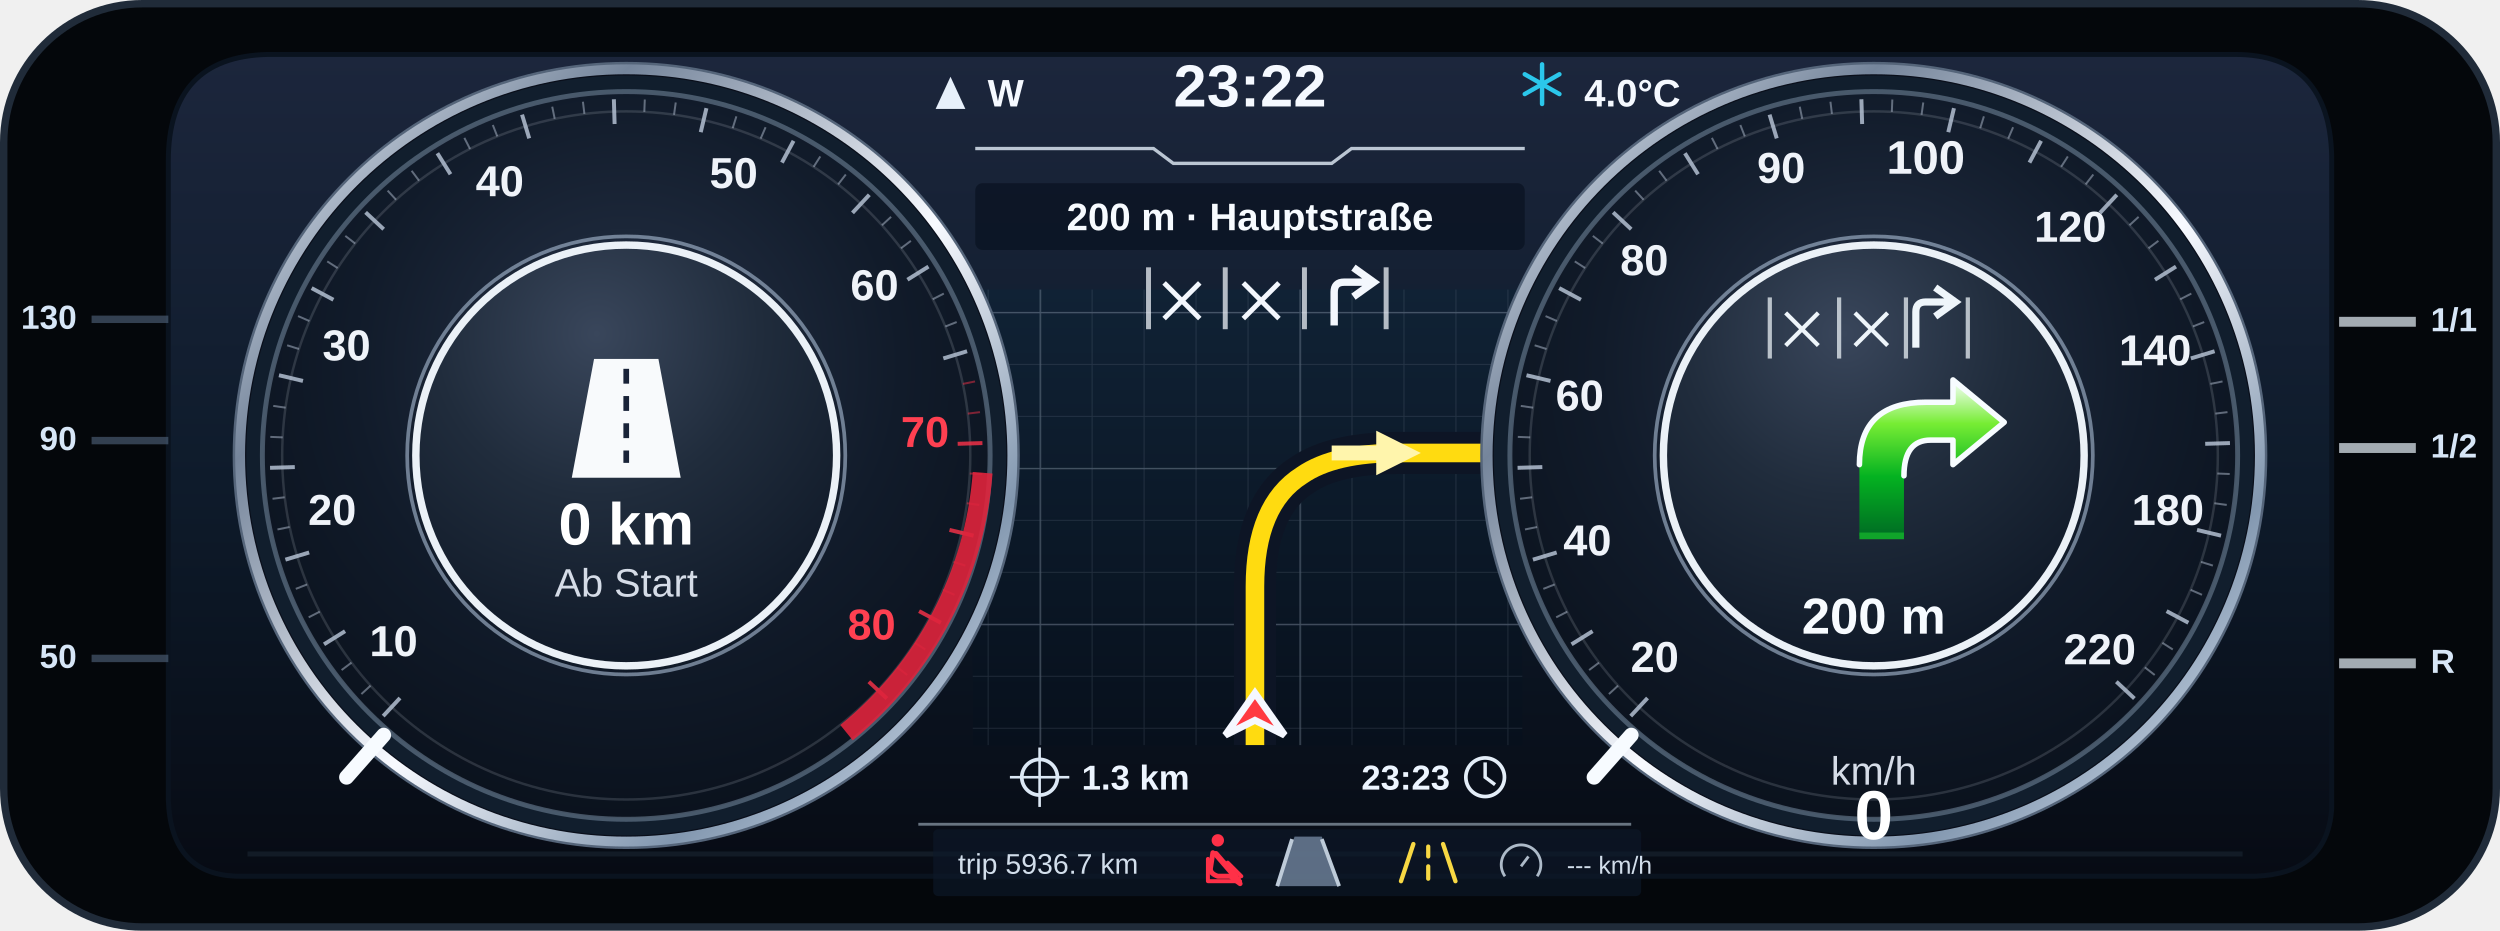
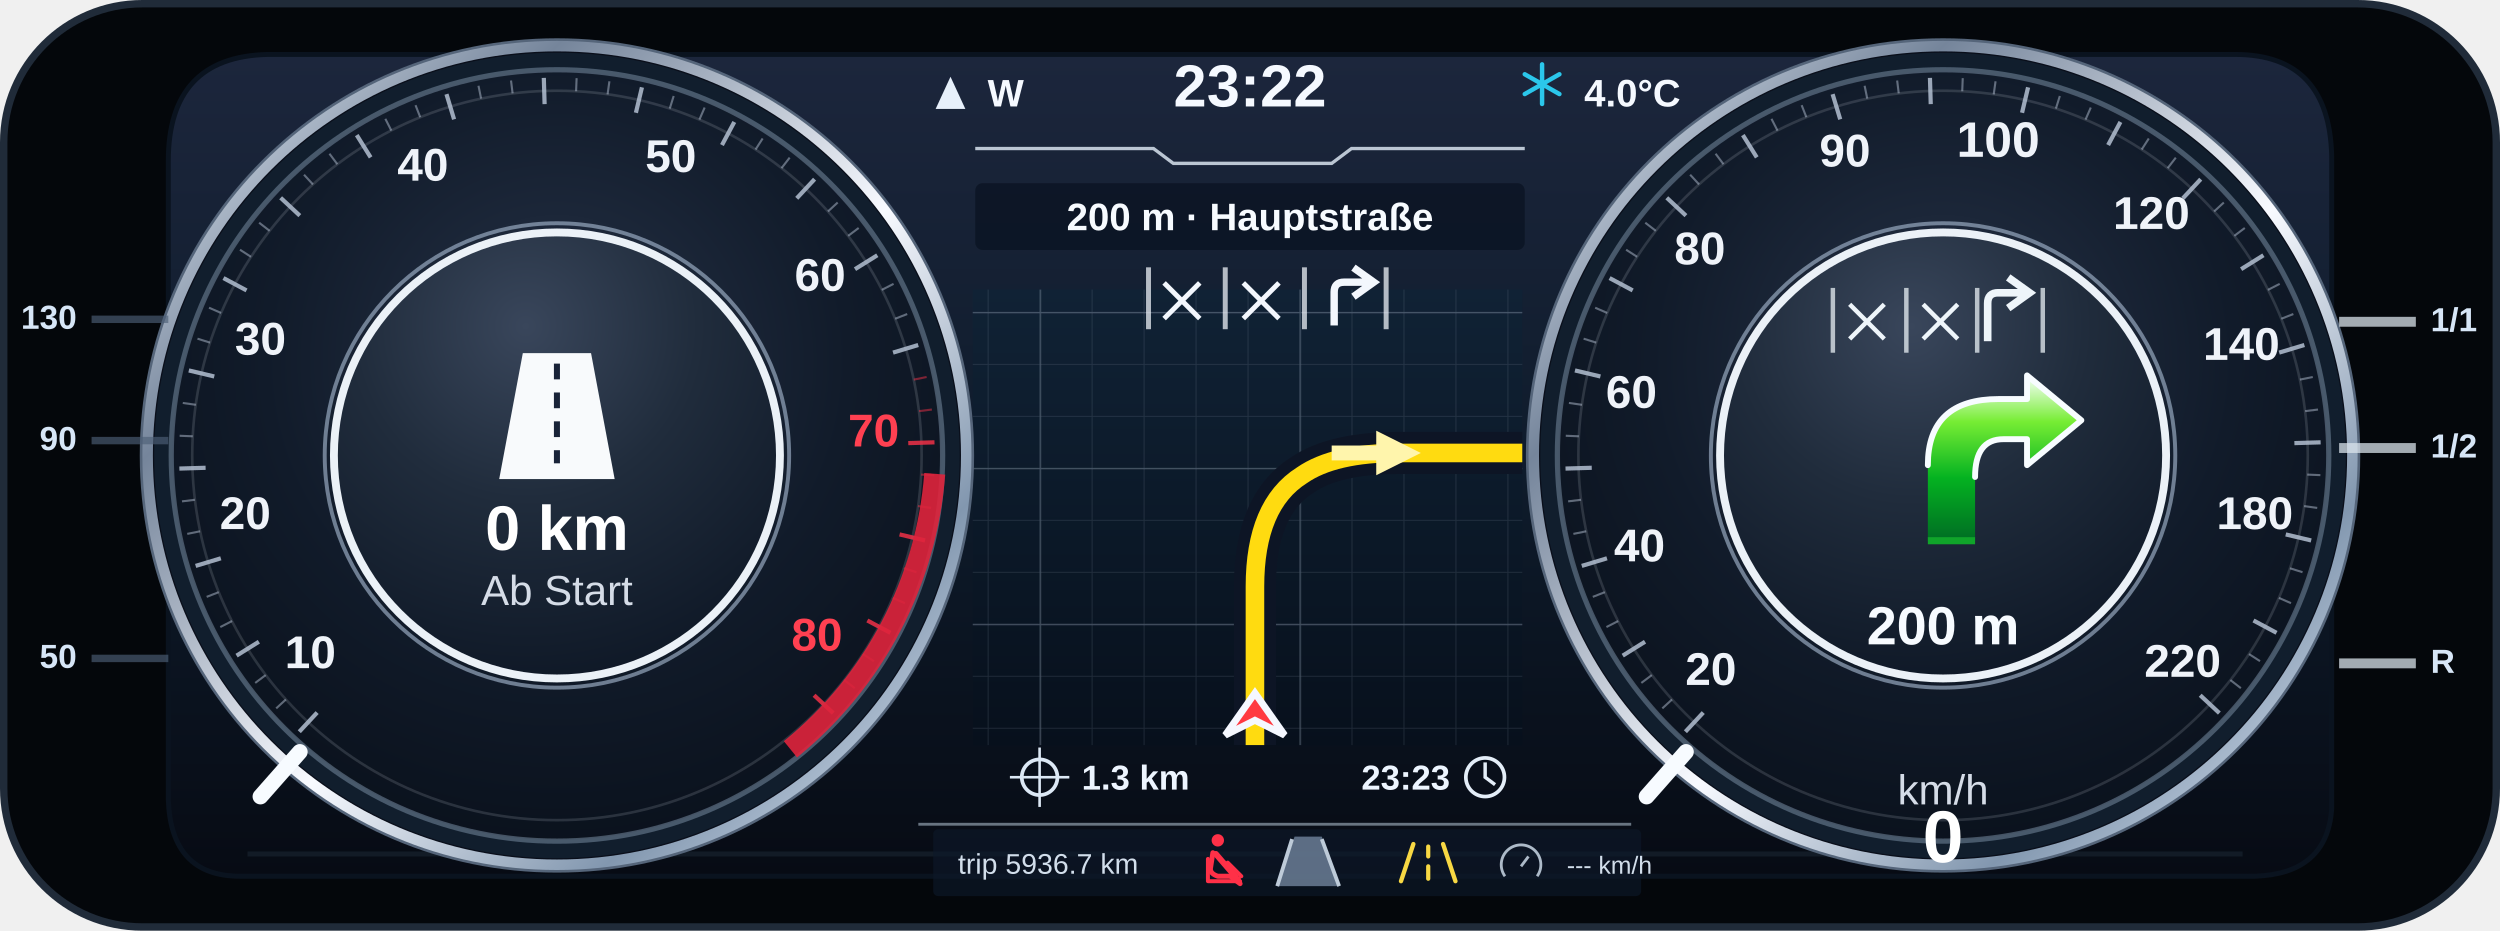
<svg xmlns="http://www.w3.org/2000/svg" id="navv-center-svg" viewBox="0 0 1010 376" preserveAspectRatio="xMidYMid meet" role="img" aria-label="Modulares AID10 Center-Cockpit: Instrumente, Navigationsanzeigen und Kartenfläche als getrennte SVG-Ebenen">
  <defs>
    <style>
#navv-center-svg{font-family:Arial,"Helvetica Neue",Helvetica,sans-serif;font-variant-numeric:tabular-nums}
.c-gauge-labels{font-family:Arial,"Helvetica Neue",Helvetica,sans-serif}
.c-inner-main{fill:#fff;font-weight:650}
.c-inner-sub{fill:#d5dce7;font-size:16px;font-weight:500}
.c-fine{fill:#b5c4d8;font-weight:500}
</style>
    <linearGradient id="c-back" x1="0" y1="0" x2="0" y2="1">
      <stop stop-color="#1c263c" />
      <stop offset=".52" stop-color="#0e1b2b" />
      <stop offset="1" stop-color="#070b14" />
    </linearGradient>
    <linearGradient id="c-panel" x1="0" y1="0" x2="0" y2="1">
      <stop stop-color="#102235" />
      <stop offset="1" stop-color="#07101c" />
    </linearGradient>
    <linearGradient id="c-rim" x1="0" y1="0" x2="1" y2="1">
      <stop stop-color="#f0f7ff" />
      <stop offset=".25" stop-color="#75859b" />
      <stop offset=".55" stop-color="#f8faff" />
      <stop offset=".78" stop-color="#8297af" />
      <stop offset="1" stop-color="#eaf3ff" />
    </linearGradient>
    <radialGradient id="c-dialface" cx=".5" cy=".38" r=".82">
      <stop stop-color="#263247" />
      <stop offset=".45" stop-color="#111b2a" />
      <stop offset="1" stop-color="#050a12" />
    </radialGradient>
    <radialGradient id="c-inner" cx=".43" cy=".21" r=".9">
      <stop stop-color="#39465b" />
      <stop offset=".43" stop-color="#202c3c" />
      <stop offset="1" stop-color="#0b1422" />
    </radialGradient>
    <linearGradient id="c-turn" x1="0" y1="1" x2="0" y2="0">
      <stop stop-color="#006d23" />
      <stop offset=".38" stop-color="#04b221" />
      <stop offset=".72" stop-color="#77ed34" />
      <stop offset="1" stop-color="#f9ffff" />
    </linearGradient>
    <pattern id="c-grid" width="21" height="21" patternUnits="userSpaceOnUse">
      <path d="M21 0H0V21" fill="none" stroke="#8792a7" stroke-opacity=".18" stroke-width=".75" />
    </pattern>
    <pattern id="c-major" width="105" height="63" patternUnits="userSpaceOnUse">
      <path d="M105 0H0V63" fill="none" stroke="#9fafc1" stroke-opacity=".27" stroke-width="1.2" />
    </pattern>
    <clipPath id="c-mapclip">
      <path d="M393 117H615V301H393z" />
    </clipPath>
  </defs>
  <rect x="1.5" y="1.5" width="1007" height="373" rx="56" fill="#04070b" stroke="#202b39" stroke-width="3" />
  <path d="M108 22H903Q941 22 942 63V327Q940 353 911 354H97Q69 354 68 323V65Q68 23 108 22Z" fill="url(#c-back)" stroke="#0a131f" stroke-width="2" />
  <path d="M100 345H906" stroke="#121b26" stroke-width="2" />
  <g id="center-background" clip-path="url(#c-mapclip)">
    <rect x="393" y="117" width="222" height="184" fill="url(#c-panel)" />
    <g id="center-grid">
      <rect x="393" y="117" width="222" height="184" fill="url(#c-grid)" />
      <rect x="393" y="117" width="222" height="184" fill="url(#c-major)" />
    </g>
    <g id="center-map-visual" style="display:none">
      <path d="M375 139H623M374 202H627M375 251H629M411 111V311M461 111V313M545 109V317M598 108V309" stroke="#4b5968" stroke-width="16" fill="none" />
      <path d="M375 139H623M374 202H627M375 251H629M411 111V311M461 111V313M545 109V317M598 108V309" stroke="#8ba2b5" stroke-width="1.2" stroke-opacity=".6" fill="none" />
      <rect x="417" y="152" width="30" height="34" fill="#263f50" />
      <rect x="558" y="151" width="30" height="34" fill="#324958" />
      <rect x="472" y="216" width="28" height="23" fill="#263948" />
      <rect x="548" y="264" width="33" height="19" fill="#263948" />
    </g>
    <g id="center-map-route">
      <path d="M507 321V237Q507 204 526 192Q539 183 565 183H617" fill="none" stroke="#0d1525" stroke-width="17" stroke-linecap="round" stroke-linejoin="round" />
      <path d="M507 321V237Q507 204 526 192Q539 183 565 183H617" fill="none" stroke="#ffdb10" stroke-width="7.5" stroke-linecap="round" stroke-linejoin="round" />
      <path d="M556 174l18 9-18 9v-6h-18v-6h18z" fill="#fff5ac" />
      <path d="M507 280l-12 17 12-6 12 6z" fill="#ff3a41" stroke="#f5f8ff" stroke-width="2.8" />
    </g>
    <g id="center-app-placeholder" style="display:none">
      <rect x="416" y="157" width="180" height="67" rx="7" fill="#0c1728" stroke="#527891" stroke-opacity=".6" />
      <text x="506" y="185" fill="#d8e7f5" text-anchor="middle" font-size="15" font-weight="600">CarPlay-App</text>
      <text x="506" y="205" fill="#94acbd" text-anchor="middle" font-size="11">Vorschau · nur Editor</text>
    </g>
    <g id="center-off-placeholder" style="display:none">
      <text x="506" y="182" fill="#8ea4ba" text-anchor="middle" font-size="14" font-weight="600">CarPlay aus</text>
      <text x="506" y="203" fill="#6f8398" text-anchor="middle" font-size="11">nur Editor</text>
    </g>
  </g>
  <g id="center-top-status" fill="#f5f9ff">
    <path d="M384 31l-6 13h12z" fill="#e7f0fb" />
    <text x="399" y="43" font-size="15.5" font-weight="600">W</text>
    <text x="505" y="43" text-anchor="middle" font-size="24" font-weight="650" letter-spacing=".1">23:22</text>
    <g transform="translate(623 34)" stroke="#2bc7eb" stroke-width="1.8" stroke-linecap="round">
      <path d="M0-8V8M-7-4L7 4M-7 4L7-4" />
    </g>
    <text x="640" y="43" font-size="15.5" font-weight="600">4.0°C</text>
    <path d="M394 60H466l8 6h64l8-6h70" fill="none" stroke="#dce7f3" stroke-width="1.35" opacity=".83" />
  </g>
  <g id="center-top-text" fill="#f7fbff" text-anchor="middle">
    <rect x="394" y="74" width="222" height="27" rx="3" fill="#0b1423" opacity=".84" />
    <text id="center-top-label" x="505" y="93" font-size="15.5" font-weight="600">200 m · Hauptstraße</text>
  </g>
  <g id="center-top-lanes" stroke="#f3f7fd" stroke-width="2" stroke-linecap="square" stroke-linejoin="miter" fill="none">
    <path d="M464 109V132M495 109V132M527 109V132M560 109V132" stroke-opacity=".72" />
    <path d="M471 115l13 13m0-13l-13 13M503 115l13 13m0-13l-13 13" />
    <path d="M539 130v-12q0-4 4-4h10m-5-5l7 5-7 5" stroke-width="3" />
  </g>
-   <g id="center-left-dial" class="c-gauge">
+   <g id="center-left-dial" class="c-gauge" transform="translate(-43.18 -11.04) scale(1.06)">
    <circle cx="253" cy="184" r="158" fill="#090e1a" stroke="#55657a" stroke-width="2" />
    <circle cx="253" cy="184" r="156" fill="none" stroke="url(#c-rim)" stroke-width="4" />
    <circle cx="253" cy="184" r="150" fill="url(#c-dialface)" stroke="#111e2d" stroke-width="7" />
    <circle cx="253" cy="184" r="147" fill="none" stroke="#74899f" opacity=".55" stroke-width="2" />
    <circle cx="253" cy="184" r="139" fill="none" stroke="#f1f7fe" stroke-opacity=".14" stroke-width="1" />
    <path d="M154.8 289.3L161.6 282.0" stroke="#b3bfd1" stroke-width="1.6" opacity="0.85" />
    <path d="M146.0 280.4L149.7 277.0" stroke="#b3bfd1" stroke-width="0.8" opacity="0.5" />
    <path d="M138.0 270.7L142.0 267.7" stroke="#b3bfd1" stroke-width="0.8" opacity="0.5" />
    <path d="M130.9 260.3L139.4 255.0" stroke="#b3bfd1" stroke-width="1.6" opacity="0.85" />
    <path d="M124.7 249.4L129.2 247.1" stroke="#b3bfd1" stroke-width="0.8" opacity="0.5" />
    <path d="M119.5 237.9L124.1 236.1" stroke="#b3bfd1" stroke-width="0.8" opacity="0.5" />
    <path d="M115.3 226.1L124.9 223.2" stroke="#b3bfd1" stroke-width="1.6" opacity="0.85" />
    <path d="M112.1 213.9L117.0 212.9" stroke="#b3bfd1" stroke-width="0.8" opacity="0.5" />
    <path d="M110.1 201.5L115.0 200.9" stroke="#b3bfd1" stroke-width="0.8" opacity="0.5" />
    <path d="M109.1 189.0L119.1 188.7" stroke="#b3bfd1" stroke-width="1.6" opacity="0.85" />
    <path d="M109.2 176.5L114.2 176.7" stroke="#b3bfd1" stroke-width="0.8" opacity="0.5" />
    <path d="M110.4 164.0L115.4 164.7" stroke="#b3bfd1" stroke-width="0.8" opacity="0.5" />
    <path d="M112.7 151.6L122.4 153.9" stroke="#b3bfd1" stroke-width="1.6" opacity="0.85" />
    <path d="M116.0 139.5L120.8 141.0" stroke="#b3bfd1" stroke-width="0.8" opacity="0.5" />
    <path d="M120.4 127.7L125.0 129.7" stroke="#b3bfd1" stroke-width="0.8" opacity="0.5" />
    <path d="M125.9 116.4L134.7 121.1" stroke="#b3bfd1" stroke-width="1.6" opacity="0.85" />
    <path d="M132.2 105.6L136.4 108.3" stroke="#b3bfd1" stroke-width="0.8" opacity="0.5" />
    <path d="M139.5 95.3L143.5 98.4" stroke="#b3bfd1" stroke-width="0.8" opacity="0.5" />
    <path d="M147.7 85.8L155.0 92.6" stroke="#b3bfd1" stroke-width="1.6" opacity="0.85" />
    <path d="M156.6 77.0L160.0 80.7" stroke="#b3bfd1" stroke-width="0.8" opacity="0.5" />
    <path d="M166.3 69.0L169.3 73.0" stroke="#b3bfd1" stroke-width="0.8" opacity="0.5" />
    <path d="M176.7 61.9L182.0 70.4" stroke="#b3bfd1" stroke-width="1.6" opacity="0.85" />
    <path d="M187.6 55.7L189.9 60.2" stroke="#b3bfd1" stroke-width="0.8" opacity="0.5" />
    <path d="M199.1 50.5L200.9 55.1" stroke="#b3bfd1" stroke-width="0.8" opacity="0.5" />
    <path d="M210.9 46.3L213.8 55.9" stroke="#b3bfd1" stroke-width="1.6" opacity="0.85" />
    <path d="M223.1 43.1L224.1 48.0" stroke="#b3bfd1" stroke-width="0.8" opacity="0.5" />
    <path d="M235.5 41.1L236.1 46.0" stroke="#b3bfd1" stroke-width="0.8" opacity="0.5" />
    <path d="M248.0 40.1L248.3 50.1" stroke="#b3bfd1" stroke-width="1.6" opacity="0.85" />
    <path d="M260.5 40.2L260.3 45.2" stroke="#b3bfd1" stroke-width="0.8" opacity="0.5" />
    <path d="M273.0 41.4L272.3 46.4" stroke="#b3bfd1" stroke-width="0.8" opacity="0.5" />
    <path d="M285.4 43.7L283.1 53.4" stroke="#b3bfd1" stroke-width="1.6" opacity="0.85" />
    <path d="M297.5 47.0L296.0 51.8" stroke="#b3bfd1" stroke-width="0.8" opacity="0.5" />
    <path d="M309.3 51.4L307.3 56.0" stroke="#b3bfd1" stroke-width="0.8" opacity="0.5" />
    <path d="M320.6 56.9L315.9 65.7" stroke="#b3bfd1" stroke-width="1.6" opacity="0.85" />
    <path d="M331.4 63.2L328.7 67.4" stroke="#b3bfd1" stroke-width="0.8" opacity="0.5" />
    <path d="M341.7 70.5L338.6 74.5" stroke="#b3bfd1" stroke-width="0.8" opacity="0.5" />
    <path d="M351.2 78.7L344.4 86.0" stroke="#b3bfd1" stroke-width="1.6" opacity="0.85" />
    <path d="M360.0 87.6L356.3 91.0" stroke="#b3bfd1" stroke-width="0.8" opacity="0.5" />
    <path d="M368.0 97.3L364.0 100.3" stroke="#b3bfd1" stroke-width="0.8" opacity="0.5" />
    <path d="M375.1 107.7L366.6 113.0" stroke="#b3bfd1" stroke-width="1.6" opacity="0.85" />
    <path d="M381.3 118.6L376.8 120.9" stroke="#b3bfd1" stroke-width="0.8" opacity="0.5" />
    <path d="M386.5 130.1L381.9 131.9" stroke="#b3bfd1" stroke-width="0.8" opacity="0.5" />
    <path d="M390.7 141.9L381.1 144.8" stroke="#b3bfd1" stroke-width="1.6" opacity="0.85" />
    <path d="M393.9 154.1L389.0 155.1" stroke="#ee3046" stroke-width="0.8" opacity="0.5" />
    <path d="M395.9 166.5L391.0 167.1" stroke="#ee3046" stroke-width="0.8" opacity="0.5" />
    <path d="M396.9 179.0L386.9 179.3" stroke="#ee3046" stroke-width="1.6" opacity="0.85" />
    <path d="M396.8 191.5L391.8 191.3" stroke="#ee3046" stroke-width="0.8" opacity="0.5" />
    <path d="M395.6 204.0L390.6 203.3" stroke="#ee3046" stroke-width="0.8" opacity="0.5" />
    <path d="M393.3 216.4L383.6 214.1" stroke="#ee3046" stroke-width="1.6" opacity="0.85" />
    <path d="M390.0 228.5L385.2 227.0" stroke="#ee3046" stroke-width="0.8" opacity="0.5" />
    <path d="M385.6 240.3L381.0 238.3" stroke="#ee3046" stroke-width="0.8" opacity="0.5" />
    <path d="M380.1 251.6L371.3 246.9" stroke="#ee3046" stroke-width="1.6" opacity="0.85" />
    <path d="M373.8 262.4L369.6 259.7" stroke="#ee3046" stroke-width="0.8" opacity="0.5" />
    <path d="M366.5 272.7L362.5 269.6" stroke="#ee3046" stroke-width="0.8" opacity="0.5" />
    <path d="M358.3 282.2L351.0 275.4" stroke="#ee3046" stroke-width="1.6" opacity="0.85" />
    <g class="c-gauge-labels" fill="#eff3f9" text-anchor="middle" dominant-baseline="middle">
      <text x="159.0" y="260.1" font-size="17.5" font-weight="600">10</text>
      <text x="134.2" y="207.1" font-size="17.5" font-weight="600">20</text>
      <text x="140.0" y="140.6" font-size="17.5" font-weight="600">30</text>
      <text x="201.9" y="74.3" font-size="17.5" font-weight="600">40</text>
      <text x="296.4" y="71.0" font-size="17.5" font-weight="600">50</text>
      <text x="353.3" y="116.3" font-size="17.5" font-weight="600">60</text>
      <text x="373.7" y="175.6" font-size="17.5" font-weight="600" fill="#ff4051">70</text>
      <text x="352.1" y="253.4" font-size="17.5" font-weight="600" fill="#ff4051">80</text>
    </g>
    <path d="M342 296A150 150 0 0 0 397 191" stroke="#df233c" stroke-width="8" fill="none" opacity=".9" />
    <circle cx="253" cy="184" r="85" fill="url(#c-inner)" stroke="#ebf1f7" stroke-width="3" />
    <circle cx="253" cy="184" r="88.5" fill="none" stroke="#9fb2c9" opacity=".65" stroke-width="1.5" />
    <path d="M155 297l-15 17" stroke="#f7fbff" stroke-width="6" stroke-linecap="round" />
    <g id="center-left-info">
      <path d="M240 145h26l9 48h-44z" fill="#f8fafc" />
      <path d="M253 149v38" stroke="#192338" stroke-width="2.3" stroke-dasharray="6 5" />
      <text x="253" y="220" class="c-inner-main" text-anchor="middle" font-size="24">0 km</text>
      <text x="253" y="241" class="c-inner-sub" text-anchor="middle">Ab Start</text>
    </g>
  </g>
-   <g id="center-right-dial" class="c-gauge">
+   <g id="center-right-dial" class="c-gauge" transform="translate(-17.42 -11.04) scale(1.06)">
    <circle cx="757" cy="184" r="158" fill="#090e1a" stroke="#55657a" stroke-width="2" />
    <circle cx="757" cy="184" r="156" fill="none" stroke="url(#c-rim)" stroke-width="4" />
    <circle cx="757" cy="184" r="150" fill="url(#c-dialface)" stroke="#111e2d" stroke-width="7" />
    <circle cx="757" cy="184" r="147" fill="none" stroke="#74899f" opacity=".55" stroke-width="2" />
    <circle cx="757" cy="184" r="139" fill="none" stroke="#f1f7fe" stroke-opacity=".14" stroke-width="1" />
    <path d="M658.8 289.3L665.6 282.0" stroke="#b3bfd1" stroke-width="1.6" opacity="0.85" />
    <path d="M650.0 280.4L653.7 277.0" stroke="#b3bfd1" stroke-width="0.8" opacity="0.5" />
    <path d="M642.0 270.7L646.0 267.7" stroke="#b3bfd1" stroke-width="0.8" opacity="0.5" />
    <path d="M634.9 260.3L643.4 255.0" stroke="#b3bfd1" stroke-width="1.6" opacity="0.85" />
    <path d="M628.7 249.4L633.2 247.1" stroke="#b3bfd1" stroke-width="0.8" opacity="0.5" />
    <path d="M623.5 237.9L628.1 236.1" stroke="#b3bfd1" stroke-width="0.8" opacity="0.5" />
    <path d="M619.3 226.1L628.9 223.2" stroke="#b3bfd1" stroke-width="1.6" opacity="0.85" />
    <path d="M616.1 213.9L621.0 212.9" stroke="#b3bfd1" stroke-width="0.8" opacity="0.5" />
    <path d="M614.1 201.5L619.0 200.9" stroke="#b3bfd1" stroke-width="0.8" opacity="0.5" />
    <path d="M613.1 189.0L623.1 188.7" stroke="#b3bfd1" stroke-width="1.6" opacity="0.85" />
    <path d="M613.2 176.5L618.2 176.7" stroke="#b3bfd1" stroke-width="0.8" opacity="0.5" />
    <path d="M614.4 164.0L619.4 164.7" stroke="#b3bfd1" stroke-width="0.8" opacity="0.5" />
    <path d="M616.7 151.6L626.4 153.9" stroke="#b3bfd1" stroke-width="1.6" opacity="0.85" />
    <path d="M620.0 139.5L624.8 141.0" stroke="#b3bfd1" stroke-width="0.8" opacity="0.5" />
    <path d="M624.4 127.7L629.0 129.7" stroke="#b3bfd1" stroke-width="0.8" opacity="0.5" />
    <path d="M629.9 116.4L638.7 121.1" stroke="#b3bfd1" stroke-width="1.6" opacity="0.85" />
    <path d="M636.2 105.6L640.4 108.3" stroke="#b3bfd1" stroke-width="0.8" opacity="0.5" />
    <path d="M643.5 95.3L647.5 98.4" stroke="#b3bfd1" stroke-width="0.8" opacity="0.5" />
    <path d="M651.7 85.8L659.0 92.6" stroke="#b3bfd1" stroke-width="1.6" opacity="0.85" />
    <path d="M660.6 77.0L664.0 80.7" stroke="#b3bfd1" stroke-width="0.8" opacity="0.5" />
    <path d="M670.3 69.0L673.3 73.0" stroke="#b3bfd1" stroke-width="0.8" opacity="0.5" />
    <path d="M680.7 61.9L686.0 70.4" stroke="#b3bfd1" stroke-width="1.6" opacity="0.85" />
    <path d="M691.6 55.7L693.9 60.2" stroke="#b3bfd1" stroke-width="0.8" opacity="0.5" />
    <path d="M703.1 50.5L704.9 55.1" stroke="#b3bfd1" stroke-width="0.8" opacity="0.5" />
    <path d="M714.9 46.3L717.8 55.9" stroke="#b3bfd1" stroke-width="1.6" opacity="0.85" />
    <path d="M727.1 43.1L728.1 48.0" stroke="#b3bfd1" stroke-width="0.8" opacity="0.5" />
    <path d="M739.5 41.1L740.1 46.0" stroke="#b3bfd1" stroke-width="0.8" opacity="0.5" />
    <path d="M752.0 40.1L752.3 50.1" stroke="#b3bfd1" stroke-width="1.6" opacity="0.85" />
    <path d="M764.5 40.2L764.3 45.2" stroke="#b3bfd1" stroke-width="0.8" opacity="0.5" />
    <path d="M777.0 41.4L776.3 46.4" stroke="#b3bfd1" stroke-width="0.8" opacity="0.5" />
    <path d="M789.4 43.7L787.1 53.4" stroke="#b3bfd1" stroke-width="1.6" opacity="0.85" />
    <path d="M801.5 47.0L800.0 51.8" stroke="#b3bfd1" stroke-width="0.8" opacity="0.5" />
    <path d="M813.3 51.4L811.3 56.0" stroke="#b3bfd1" stroke-width="0.8" opacity="0.5" />
    <path d="M824.6 56.9L819.9 65.7" stroke="#b3bfd1" stroke-width="1.6" opacity="0.85" />
    <path d="M835.4 63.2L832.7 67.4" stroke="#b3bfd1" stroke-width="0.8" opacity="0.5" />
    <path d="M845.7 70.5L842.6 74.5" stroke="#b3bfd1" stroke-width="0.8" opacity="0.5" />
    <path d="M855.2 78.7L848.4 86.0" stroke="#b3bfd1" stroke-width="1.6" opacity="0.85" />
    <path d="M864.0 87.6L860.3 91.0" stroke="#b3bfd1" stroke-width="0.8" opacity="0.5" />
    <path d="M872.0 97.3L868.0 100.3" stroke="#b3bfd1" stroke-width="0.8" opacity="0.5" />
    <path d="M879.1 107.7L870.6 113.0" stroke="#b3bfd1" stroke-width="1.6" opacity="0.85" />
    <path d="M885.3 118.6L880.8 120.9" stroke="#b3bfd1" stroke-width="0.8" opacity="0.5" />
    <path d="M890.5 130.1L885.9 131.9" stroke="#b3bfd1" stroke-width="0.8" opacity="0.5" />
    <path d="M894.7 141.9L885.1 144.8" stroke="#b3bfd1" stroke-width="1.6" opacity="0.85" />
    <path d="M897.9 154.1L893.0 155.1" stroke="#b3bfd1" stroke-width="0.8" opacity="0.5" />
    <path d="M899.9 166.5L895.0 167.1" stroke="#b3bfd1" stroke-width="0.8" opacity="0.5" />
    <path d="M900.9 179.0L890.9 179.3" stroke="#b3bfd1" stroke-width="1.6" opacity="0.85" />
    <path d="M900.8 191.5L895.8 191.3" stroke="#b3bfd1" stroke-width="0.8" opacity="0.5" />
    <path d="M899.6 204.0L894.6 203.3" stroke="#b3bfd1" stroke-width="0.8" opacity="0.5" />
    <path d="M897.3 216.4L887.6 214.1" stroke="#b3bfd1" stroke-width="1.6" opacity="0.85" />
    <path d="M894.0 228.5L889.2 227.0" stroke="#b3bfd1" stroke-width="0.8" opacity="0.5" />
    <path d="M889.6 240.3L885.0 238.3" stroke="#b3bfd1" stroke-width="0.8" opacity="0.5" />
    <path d="M884.1 251.6L875.3 246.9" stroke="#b3bfd1" stroke-width="1.6" opacity="0.85" />
    <path d="M877.8 262.4L873.6 259.7" stroke="#b3bfd1" stroke-width="0.8" opacity="0.5" />
    <path d="M870.5 272.7L866.5 269.6" stroke="#b3bfd1" stroke-width="0.8" opacity="0.5" />
    <path d="M862.3 282.2L855.0 275.4" stroke="#b3bfd1" stroke-width="1.6" opacity="0.85" />
    <g class="c-gauge-labels" fill="#eff3f9" text-anchor="middle" dominant-baseline="middle">
      <text x="668.5" y="266.5" font-size="17.5" font-weight="600">20</text>
      <text x="641.3" y="219.4" font-size="17.5" font-weight="600">40</text>
      <text x="638.2" y="160.9" font-size="17.5" font-weight="600">60</text>
      <text x="664.3" y="106.2" font-size="17.5" font-weight="600">80</text>
      <text x="719.6" y="68.9" font-size="17.5" font-weight="600">90</text>
      <text x="778.0" y="64.8" font-size="19" font-weight="600">100</text>
      <text x="836.4" y="92.7" font-size="17.5" font-weight="600">120</text>
      <text x="870.7" y="142.6" font-size="17.5" font-weight="600">140</text>
      <text x="875.8" y="207.1" font-size="17.5" font-weight="600">180</text>
      <text x="848.3" y="263.4" font-size="17.5" font-weight="600">220</text>
    </g>
    <circle cx="757" cy="184" r="85" fill="url(#c-inner)" stroke="#ebf1f7" stroke-width="3" />
    <circle cx="757" cy="184" r="88.5" fill="none" stroke="#9fb2c9" opacity=".65" stroke-width="1.5" />
    <path d="M659 297l-15 17" stroke="#f7fbff" stroke-width="6" stroke-linecap="round" />
    <g id="center-speed">
      <text x="757" y="317" class="c-inner-sub" text-anchor="middle" font-size="14">km/h</text>
      <text x="757" y="339" text-anchor="middle" font-size="28" font-weight="650" fill="#fff">0</text>
    </g>
  </g>
-   <g id="center-dial-lanes" stroke="#eef5fa" fill="none" stroke-width="1.7" stroke-linecap="square">
+   <g id="center-dial-lanes" transform="translate(-17.42 -11.04) scale(1.06)" stroke="#eef5fa" fill="none" stroke-width="1.7" stroke-linecap="square">
    <path d="M715 121V144M743 121V144M770 121V144M795 121V144" stroke-opacity=".72" />
    <path d="M722 127l12 12m0-12l-12 12M750 127l12 12m0-12l-12 12" />
    <path d="M774 139v-13q0-4 4-4h11m-6-5l7 5-7 5" stroke-width="2.9" />
  </g>
-   <g id="center-right-turn">
+   <g id="center-right-turn" transform="translate(-17.42 -11.04) scale(1.06)">
    <g transform="translate(78 18.5) scale(.9)">
      <path d="M748 220V188Q748 160 778 160H790V150L813 169L790 188V177H780Q768 177 768 193V220Z" fill="url(#c-turn)" />
      <path d="M748 188Q748 160 778 160H790V150L813 169L790 188V177H780Q768 177 768 193" stroke="#f7fcff" stroke-width="2.5" fill="none" stroke-linecap="round" stroke-linejoin="round" />
      <path d="M748 220H768" stroke="#10a42a" stroke-width="3" />
    </g>
  </g>
-   <g id="center-dial-distance" text-anchor="middle" fill="#f7fbff">
+   <g id="center-dial-distance" transform="translate(-17.42 -11.04) scale(1.06)" text-anchor="middle" fill="#f7fbff">
    <text x="757" y="256" font-size="20.5" font-weight="600">200 m</text>
  </g>
  <g id="center-bottom-info" fill="#edf5ff" font-size="14" font-weight="600">
    <g id="center-bottom-distance">
      <circle cx="420" cy="314" r="7.2" fill="none" stroke="#dce8f5" stroke-width="1.5" />
      <path d="M420 302v24m-12-12h24" fill="none" stroke="#dce8f5" stroke-width="1.05" />
      <text x="437" y="319">1.3 km</text>
    </g>
    <g id="center-bottom-eta">
      <text id="center-bottom-eta-label" x="550" y="319">23:23</text>
      <circle cx="600" cy="314" r="7.8" stroke="#e4eef8" stroke-width="1.5" fill="none" />
      <path d="M600 308v6l4 3" stroke="#e4eef8" fill="none" stroke-width="1.4" />
    </g>
  </g>
  <g id="center-footer" fill="#d2deeb" font-size="11.5" font-weight="500">
    <path d="M371 333H659" stroke="#b6c8d9" stroke-width="1.15" opacity=".55" />
    <rect x="377" y="335" width="286" height="27" rx="2" fill="#0c1728" opacity=".64" />
    <text x="387" y="353">trip 5936.7 km</text>
    <g id="center-seatbelt-warning" transform="translate(485 336)" fill="none" stroke="#ff3047" stroke-linecap="round" stroke-linejoin="round">
      <circle cx="7" cy="3.5" r="2.5" fill="#ff3047" stroke="none" />
      <path d="M5 8.5L4 15q0 2 3 3h5l4 3" stroke-width="2" />
      <path d="M6.2 9l8 9.3" stroke-width="2.4" />
      <path d="M3 11v9h13" stroke-width="1.6" />
      <path d="M11 12.5l5.5 5.5" stroke-width="1.6" />
      <rect x="12.5" y="18" width="3.8" height="2.4" rx=".6" fill="#ff3047" stroke="none" />
    </g>
    <path d="M516 358l7-20h11l7 20" fill="#6c8097" opacity=".83" />
    <path d="M522 339l-6 19m18-19l7 19" fill="none" stroke="#becbd9" stroke-width="1.55" />
    <g id="center-yellow-road-guidance" fill="none" stroke="#f8d843" stroke-width="1.75" stroke-linecap="round" stroke-linejoin="round">
      <path d="M566 356l5-15M588 356l-5-15" />
      <path d="M577 342v4m0 4v5" stroke-width="1.7" />
    </g>
    <g fill="none" stroke="#cbd9e7" stroke-width="1.15" opacity=".84">
      <path d="M608 354a8 8 0 1 1 13 0M614.5 350l3-4" />
    </g>
    <text x="633" y="353" font-size="10">--- km/h</text>
  </g>
  <g id="center-side-metrics" fill="#d7e6f7" font-size="13.5" font-weight="600">
    <g text-anchor="end" dominant-baseline="middle">
      <text x="31" y="129">130</text>
      <text x="31" y="178">90</text>
      <text x="31" y="266">50</text>
    </g>
    <path d="M37 129H68M37 178H68M37 266H68" stroke="#4d6076" stroke-width="3" opacity=".65" />
    <g text-anchor="start" dominant-baseline="middle">
      <text x="982" y="130">1/1</text>
      <text x="982" y="181">1/2</text>
      <text x="982" y="268">R</text>
    </g>
    <path d="M945 130H976M945 181H976M945 268H976" stroke="#dbe4ec" stroke-width="4" opacity=".74" />
  </g>
  <g id="center-carplay-overlay" style="display:none" font-size="12" font-weight="600">
    <rect x="422" y="236" width="174" height="51" rx="8" fill="#121e2c" stroke="#6798b8" stroke-width="1.4" />
    <text x="437" y="255" fill="#d5edff">CarPlay-Manöverkarte</text>
    <text x="437" y="277" fill="#c1f9d2" font-size="18">↱ 200 m</text>
  </g>
</svg>
